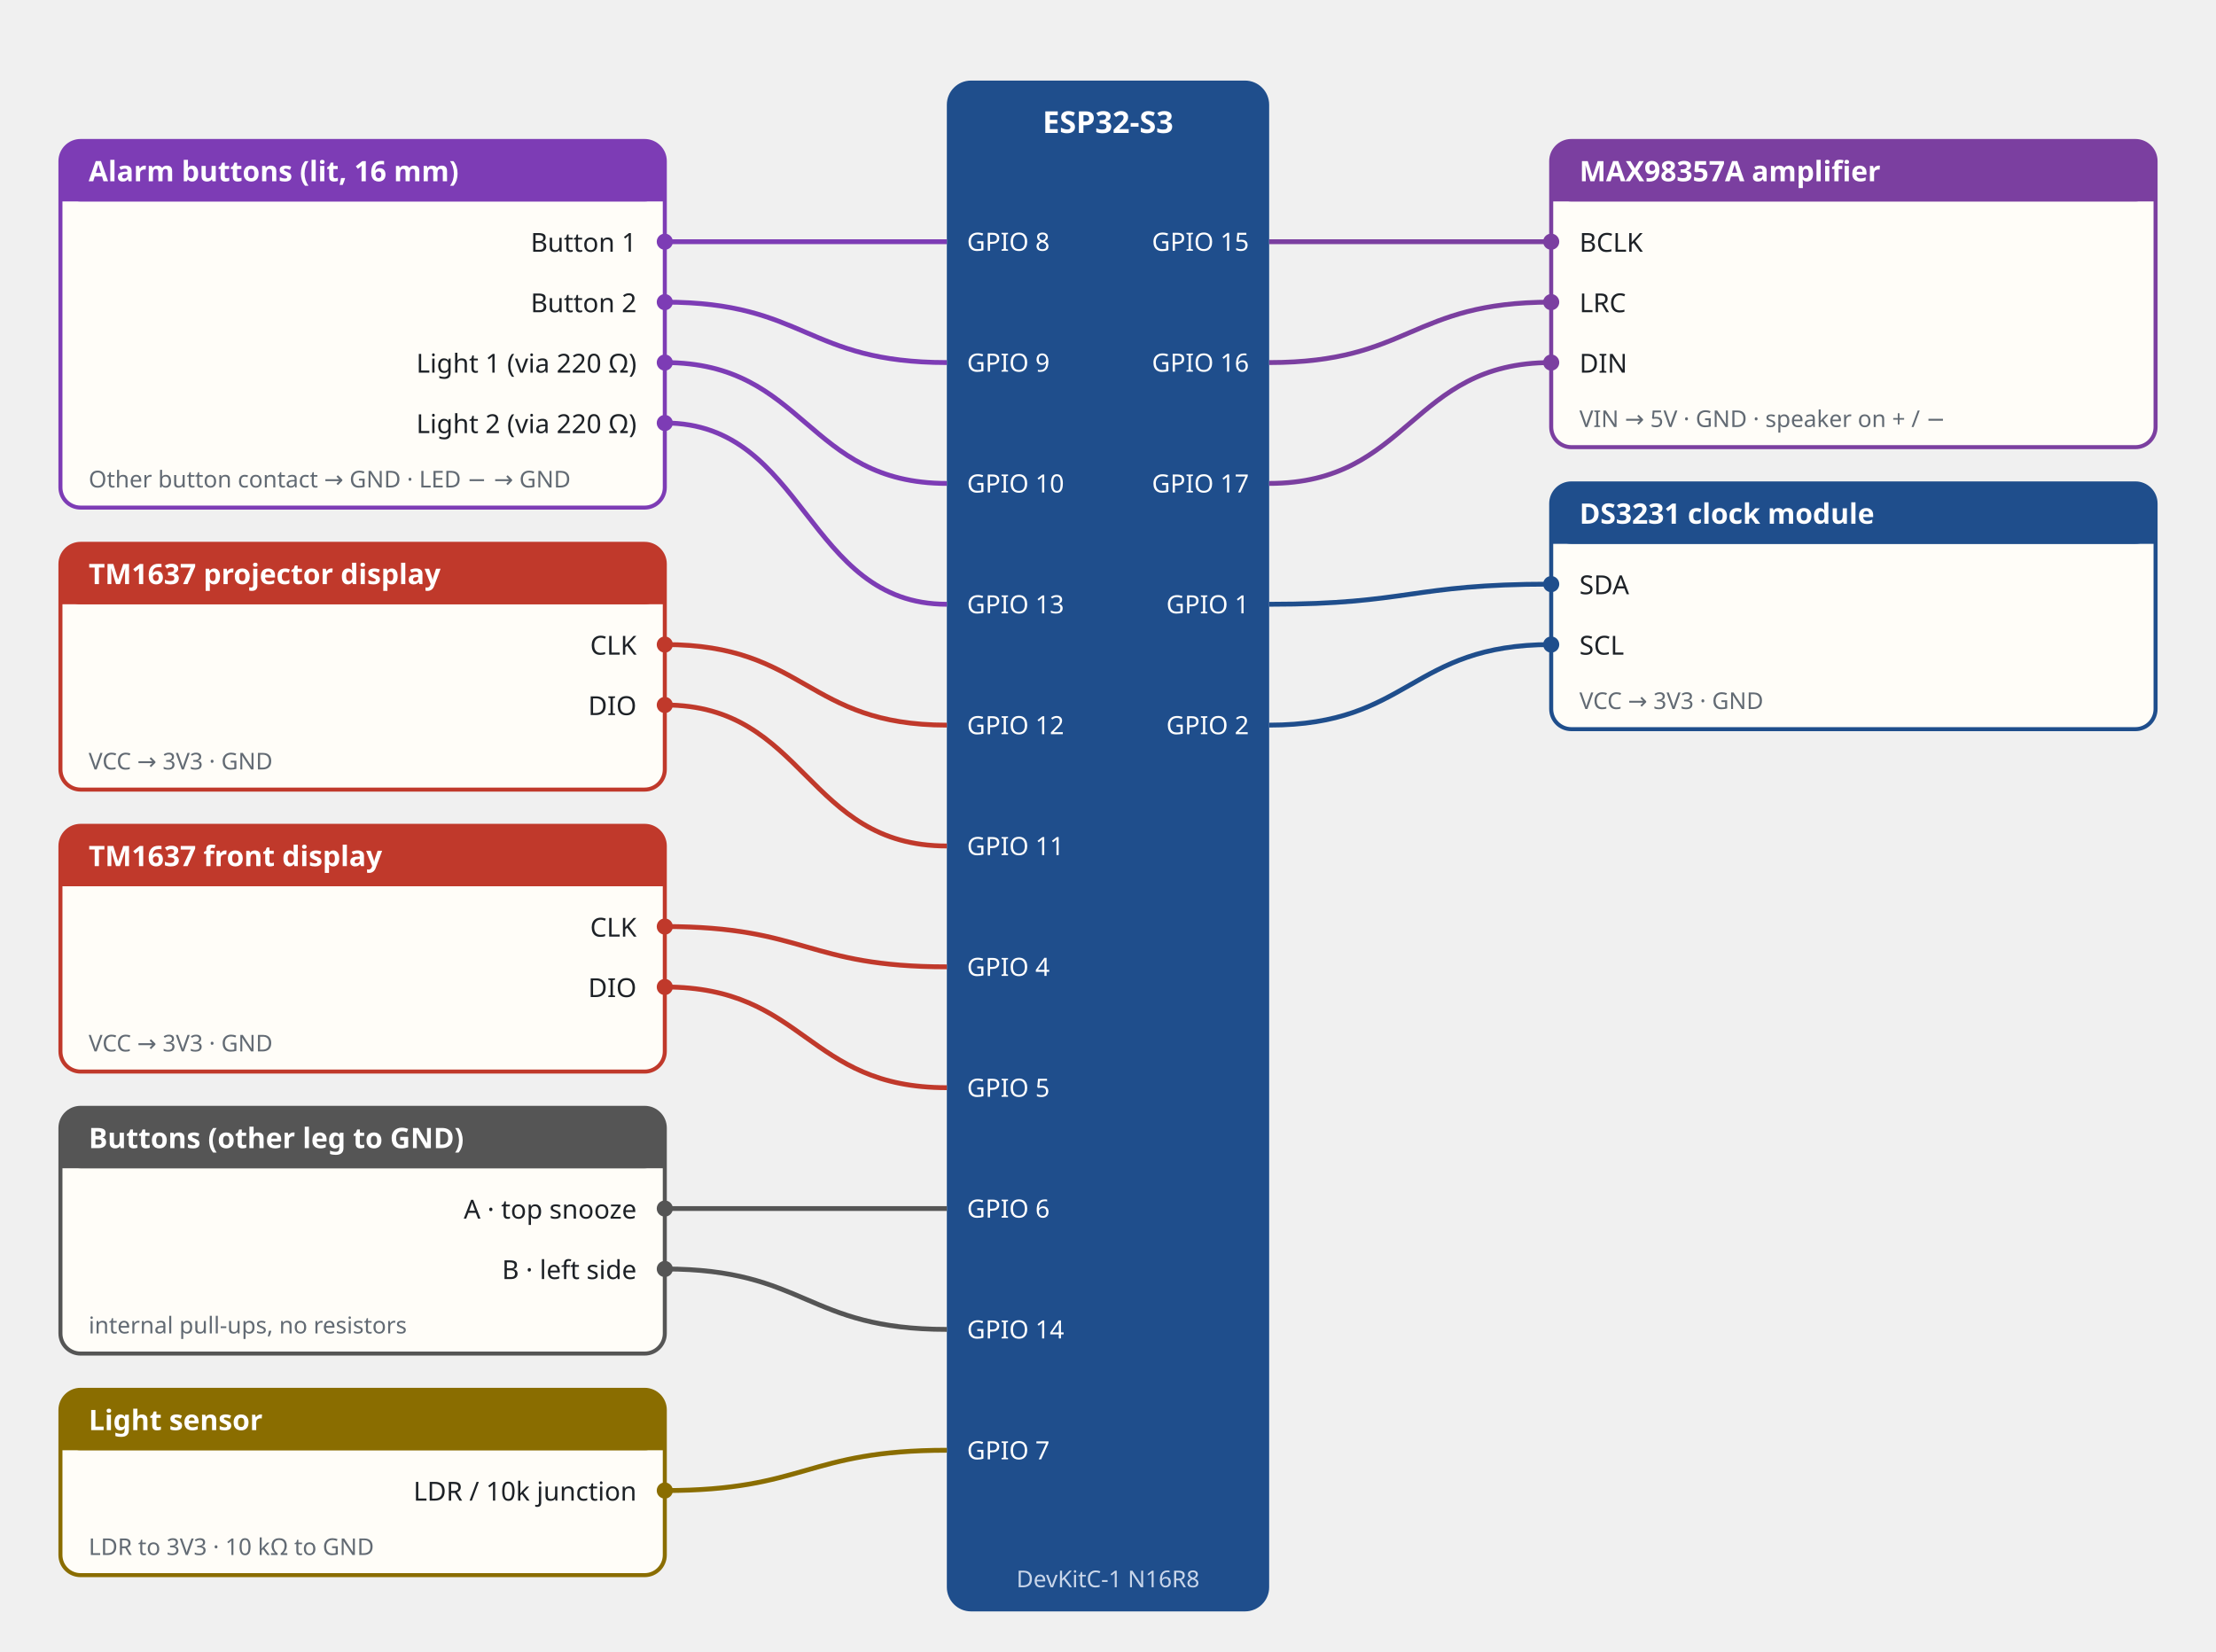
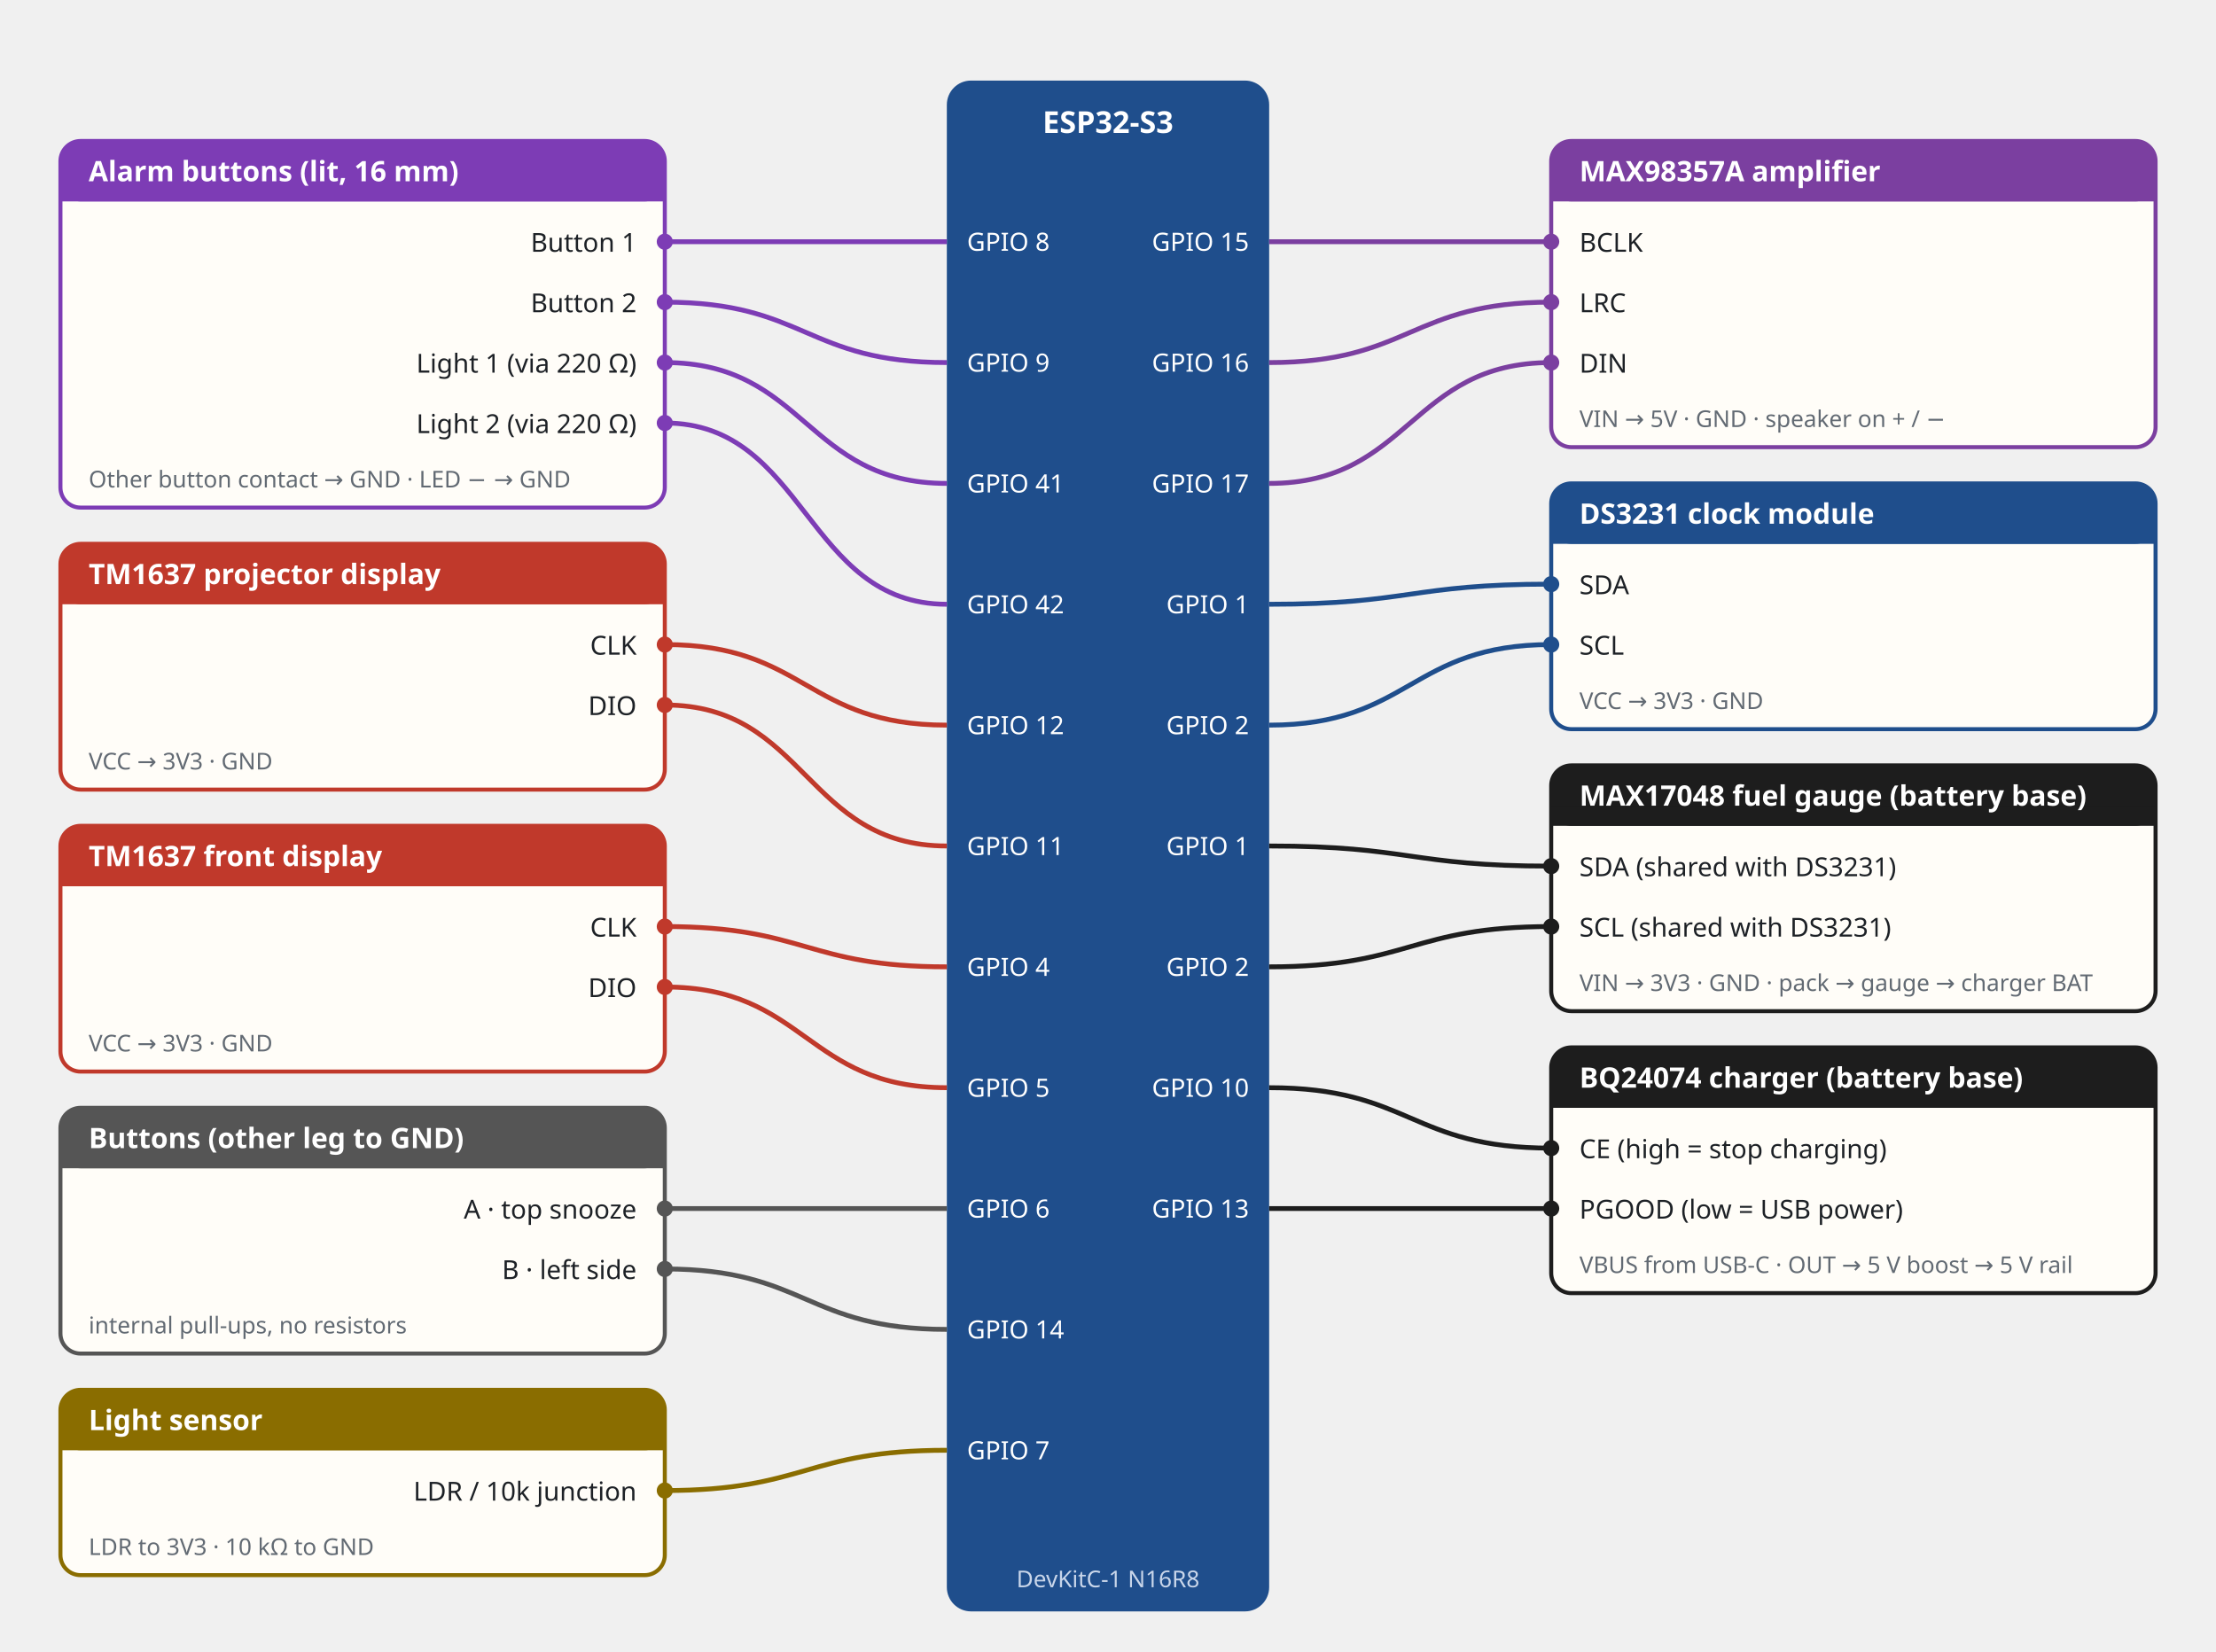
<svg xmlns="http://www.w3.org/2000/svg" viewBox="0 0 1100 820" font-family="ui-sans-serif,system-ui,sans-serif" fill="#1d2126">
  <rect x="470" y="40" width="160" height="760" rx="12" fill="#1f4e8c" />
  <text x="550.0" y="66" fill="#fff" text-anchor="middle" font-weight="700" font-size="15">ESP32-S3</text>
  <text x="550.0" y="788" fill="#c9d6ea" text-anchor="middle" font-size="11.5">DevKitC-1 N16R8</text>
  <rect x="30" y="70" width="300" height="182" rx="10" fill="#fffdf8" stroke="#7d3cb5" stroke-width="2" />
  <rect x="30" y="70" width="300" height="30" rx="10" fill="#7d3cb5" />
  <rect x="30" y="90" width="300" height="10" fill="#7d3cb5" />
  <text x="44" y="90" fill="#fff" font-weight="700" font-size="14">Alarm buttons (lit, 16 mm)</text>
  <text x="316" y="125" text-anchor="end" font-size="13">Button 1</text>
  <circle cx="330" cy="120" r="4" fill="#7d3cb5" />
  <text x="316" y="155" text-anchor="end" font-size="13">Button 2</text>
  <circle cx="330" cy="150" r="4" fill="#7d3cb5" />
  <text x="316" y="185" text-anchor="end" font-size="13">Light 1 (via 220 Ω)</text>
  <circle cx="330" cy="180" r="4" fill="#7d3cb5" />
  <text x="316" y="215" text-anchor="end" font-size="13">Light 2 (via 220 Ω)</text>
  <circle cx="330" cy="210" r="4" fill="#7d3cb5" />
  <text x="44" y="242" font-size="11.5" fill="#626a73">Other button contact → GND · LED − → GND</text>
  <rect x="30" y="270" width="300" height="122" rx="10" fill="#fffdf8" stroke="#c0392b" stroke-width="2" />
  <rect x="30" y="270" width="300" height="30" rx="10" fill="#c0392b" />
  <rect x="30" y="290" width="300" height="10" fill="#c0392b" />
  <text x="44" y="290" fill="#fff" font-weight="700" font-size="14">TM1637 projector display</text>
  <text x="316" y="325" text-anchor="end" font-size="13">CLK</text>
  <circle cx="330" cy="320" r="4" fill="#c0392b" />
  <text x="316" y="355" text-anchor="end" font-size="13">DIO</text>
  <circle cx="330" cy="350" r="4" fill="#c0392b" />
  <text x="44" y="382" font-size="11.5" fill="#626a73">VCC → 3V3 · GND</text>
  <rect x="30" y="410" width="300" height="122" rx="10" fill="#fffdf8" stroke="#c0392b" stroke-width="2" />
  <rect x="30" y="410" width="300" height="30" rx="10" fill="#c0392b" />
  <rect x="30" y="430" width="300" height="10" fill="#c0392b" />
  <text x="44" y="430" fill="#fff" font-weight="700" font-size="14">TM1637 front display</text>
  <text x="316" y="465" text-anchor="end" font-size="13">CLK</text>
  <circle cx="330" cy="460" r="4" fill="#c0392b" />
  <text x="316" y="495" text-anchor="end" font-size="13">DIO</text>
  <circle cx="330" cy="490" r="4" fill="#c0392b" />
  <text x="44" y="522" font-size="11.5" fill="#626a73">VCC → 3V3 · GND</text>
  <rect x="30" y="550" width="300" height="122" rx="10" fill="#fffdf8" stroke="#555" stroke-width="2" />
  <rect x="30" y="550" width="300" height="30" rx="10" fill="#555" />
  <rect x="30" y="570" width="300" height="10" fill="#555" />
  <text x="44" y="570" fill="#fff" font-weight="700" font-size="14">Buttons (other leg to GND)</text>
  <text x="316" y="605" text-anchor="end" font-size="13">A · top snooze</text>
  <circle cx="330" cy="600" r="4" fill="#555" />
  <text x="316" y="635" text-anchor="end" font-size="13">B · left side</text>
  <circle cx="330" cy="630" r="4" fill="#555" />
  <text x="44" y="662" font-size="11.5" fill="#626a73">internal pull-ups, no resistors</text>
  <rect x="30" y="690" width="300" height="92" rx="10" fill="#fffdf8" stroke="#8a6d00" stroke-width="2" />
  <rect x="30" y="690" width="300" height="30" rx="10" fill="#8a6d00" />
  <rect x="30" y="710" width="300" height="10" fill="#8a6d00" />
  <text x="44" y="710" fill="#fff" font-weight="700" font-size="14">Light sensor</text>
  <text x="316" y="745" text-anchor="end" font-size="13">LDR / 10k junction</text>
  <circle cx="330" cy="740" r="4" fill="#8a6d00" />
  <text x="44" y="772" font-size="11.5" fill="#626a73">LDR to 3V3 · 10 kΩ to GND</text>
  <rect x="770" y="70" width="300" height="152" rx="10" fill="#fffdf8" stroke="#7b3fa0" stroke-width="2" />
  <rect x="770" y="70" width="300" height="30" rx="10" fill="#7b3fa0" />
  <rect x="770" y="90" width="300" height="10" fill="#7b3fa0" />
  <text x="784" y="90" fill="#fff" font-weight="700" font-size="14">MAX98357A amplifier</text>
  <text x="784" y="125" text-anchor="start" font-size="13">BCLK</text>
  <circle cx="770" cy="120" r="4" fill="#7b3fa0" />
  <text x="784" y="155" text-anchor="start" font-size="13">LRC</text>
  <circle cx="770" cy="150" r="4" fill="#7b3fa0" />
  <text x="784" y="185" text-anchor="start" font-size="13">DIN</text>
  <circle cx="770" cy="180" r="4" fill="#7b3fa0" />
  <text x="784" y="212" font-size="11.5" fill="#626a73">VIN → 5V · GND · speaker on + / −</text>
  <rect x="770" y="240" width="300" height="122" rx="10" fill="#fffdf8" stroke="#1f4e8c" stroke-width="2" />
  <rect x="770" y="240" width="300" height="30" rx="10" fill="#1f4e8c" />
  <rect x="770" y="260" width="300" height="10" fill="#1f4e8c" />
  <text x="784" y="260" fill="#fff" font-weight="700" font-size="14">DS3231 clock module</text>
  <text x="784" y="295" text-anchor="start" font-size="13">SDA</text>
  <circle cx="770" cy="290" r="4" fill="#1f4e8c" />
  <text x="784" y="325" text-anchor="start" font-size="13">SCL</text>
  <circle cx="770" cy="320" r="4" fill="#1f4e8c" />
  <text x="784" y="352" font-size="11.5" fill="#626a73">VCC → 3V3 · GND</text>
+   <rect x="770" y="380" width="300" height="122" rx="10" fill="#fffdf8" stroke="#1d1d1d" stroke-width="2" />
+   <rect x="770" y="380" width="300" height="30" rx="10" fill="#1d1d1d" />
+   <rect x="770" y="400" width="300" height="10" fill="#1d1d1d" />
+   <text x="784" y="400" fill="#fff" font-weight="700" font-size="14">MAX17048 fuel gauge (battery base)</text>
+   <text x="784" y="435" text-anchor="start" font-size="13">SDA (shared with DS3231)</text>
+   <circle cx="770" cy="430" r="4" fill="#1d1d1d" />
+   <text x="784" y="465" text-anchor="start" font-size="13">SCL (shared with DS3231)</text>
+   <circle cx="770" cy="460" r="4" fill="#1d1d1d" />
+   <text x="784" y="492" font-size="11.5" fill="#626a73">VIN → 3V3 · GND · pack → gauge → charger BAT</text>
+   <rect x="770" y="520" width="300" height="122" rx="10" fill="#fffdf8" stroke="#1d1d1d" stroke-width="2" />
+   <rect x="770" y="520" width="300" height="30" rx="10" fill="#1d1d1d" />
+   <rect x="770" y="540" width="300" height="10" fill="#1d1d1d" />
+   <text x="784" y="540" fill="#fff" font-weight="700" font-size="14">BQ24074 charger (battery base)</text>
+   <text x="784" y="575" text-anchor="start" font-size="13">CE (high = stop charging)</text>
+   <circle cx="770" cy="570" r="4" fill="#1d1d1d" />
+   <text x="784" y="605" text-anchor="start" font-size="13">PGOOD (low = USB power)</text>
+   <circle cx="770" cy="600" r="4" fill="#1d1d1d" />
+   <text x="784" y="632" font-size="11.5" fill="#626a73">VBUS from USB-C · OUT → 5 V boost → 5 V rail</text>
  <path d="M330,120 C400.0,120 400.0,120.0 470,120.0" fill="none" stroke="#7d3cb5" stroke-width="2.4" />
  <text x="480" y="124.5" fill="#fff" font-size="12.5" text-anchor="start">GPIO 8</text>
  <path d="M330,150 C400.0,150 400.0,180.0 470,180.0" fill="none" stroke="#7d3cb5" stroke-width="2.4" />
  <text x="480" y="184.5" fill="#fff" font-size="12.5" text-anchor="start">GPIO 9</text>
  <path d="M330,180 C400.0,180 400.0,240.0 470,240.0" fill="none" stroke="#7d3cb5" stroke-width="2.4" />
-   <text x="480" y="244.5" fill="#fff" font-size="12.5" text-anchor="start">GPIO 10</text>
+   <text x="480" y="244.5" fill="#fff" font-size="12.5" text-anchor="start">GPIO 41</text>
  <path d="M330,210 C400.0,210 400.0,300.0 470,300.0" fill="none" stroke="#7d3cb5" stroke-width="2.4" />
-   <text x="480" y="304.5" fill="#fff" font-size="12.5" text-anchor="start">GPIO 13</text>
+   <text x="480" y="304.5" fill="#fff" font-size="12.5" text-anchor="start">GPIO 42</text>
  <path d="M330,320 C400.0,320 400.0,360.0 470,360.0" fill="none" stroke="#c0392b" stroke-width="2.4" />
  <text x="480" y="364.5" fill="#fff" font-size="12.5" text-anchor="start">GPIO 12</text>
  <path d="M330,350 C400.0,350 400.0,420.0 470,420.0" fill="none" stroke="#c0392b" stroke-width="2.4" />
  <text x="480" y="424.5" fill="#fff" font-size="12.5" text-anchor="start">GPIO 11</text>
  <path d="M330,460 C400.0,460 400.0,480.0 470,480.0" fill="none" stroke="#c0392b" stroke-width="2.4" />
  <text x="480" y="484.5" fill="#fff" font-size="12.5" text-anchor="start">GPIO 4</text>
  <path d="M330,490 C400.0,490 400.0,540.0 470,540.0" fill="none" stroke="#c0392b" stroke-width="2.4" />
  <text x="480" y="544.5" fill="#fff" font-size="12.5" text-anchor="start">GPIO 5</text>
  <path d="M330,600 C400.0,600 400.0,600.0 470,600.0" fill="none" stroke="#555" stroke-width="2.4" />
  <text x="480" y="604.5" fill="#fff" font-size="12.5" text-anchor="start">GPIO 6</text>
  <path d="M330,630 C400.0,630 400.0,660.0 470,660.0" fill="none" stroke="#555" stroke-width="2.4" />
  <text x="480" y="664.5" fill="#fff" font-size="12.5" text-anchor="start">GPIO 14</text>
  <path d="M330,740 C400.0,740 400.0,720.0 470,720.0" fill="none" stroke="#8a6d00" stroke-width="2.4" />
  <text x="480" y="724.5" fill="#fff" font-size="12.5" text-anchor="start">GPIO 7</text>
  <path d="M770,120 C700.0,120 700.0,120.0 630,120.0" fill="none" stroke="#7b3fa0" stroke-width="2.4" />
  <text x="620" y="124.5" fill="#fff" font-size="12.5" text-anchor="end">GPIO 15</text>
  <path d="M770,150 C700.0,150 700.0,180.0 630,180.0" fill="none" stroke="#7b3fa0" stroke-width="2.4" />
  <text x="620" y="184.5" fill="#fff" font-size="12.5" text-anchor="end">GPIO 16</text>
  <path d="M770,180 C700.0,180 700.0,240.0 630,240.0" fill="none" stroke="#7b3fa0" stroke-width="2.4" />
  <text x="620" y="244.5" fill="#fff" font-size="12.5" text-anchor="end">GPIO 17</text>
  <path d="M770,290 C700.0,290 700.0,300.0 630,300.0" fill="none" stroke="#1f4e8c" stroke-width="2.4" />
  <text x="620" y="304.5" fill="#fff" font-size="12.5" text-anchor="end">GPIO 1</text>
  <path d="M770,320 C700.0,320 700.0,360.0 630,360.0" fill="none" stroke="#1f4e8c" stroke-width="2.4" />
  <text x="620" y="364.5" fill="#fff" font-size="12.5" text-anchor="end">GPIO 2</text>
+   <path d="M770,430 C700.0,430 700.0,420.0 630,420.0" fill="none" stroke="#1d1d1d" stroke-width="2.4" />
+   <text x="620" y="424.5" fill="#fff" font-size="12.5" text-anchor="end">GPIO 1</text>
+   <path d="M770,460 C700.0,460 700.0,480.0 630,480.0" fill="none" stroke="#1d1d1d" stroke-width="2.4" />
+   <text x="620" y="484.5" fill="#fff" font-size="12.5" text-anchor="end">GPIO 2</text>
+   <path d="M770,570 C700.0,570 700.0,540.0 630,540.0" fill="none" stroke="#1d1d1d" stroke-width="2.4" />
+   <text x="620" y="544.5" fill="#fff" font-size="12.5" text-anchor="end">GPIO 10</text>
+   <path d="M770,600 C700.0,600 700.0,600.0 630,600.0" fill="none" stroke="#1d1d1d" stroke-width="2.4" />
+   <text x="620" y="604.5" fill="#fff" font-size="12.5" text-anchor="end">GPIO 13</text>
</svg>
